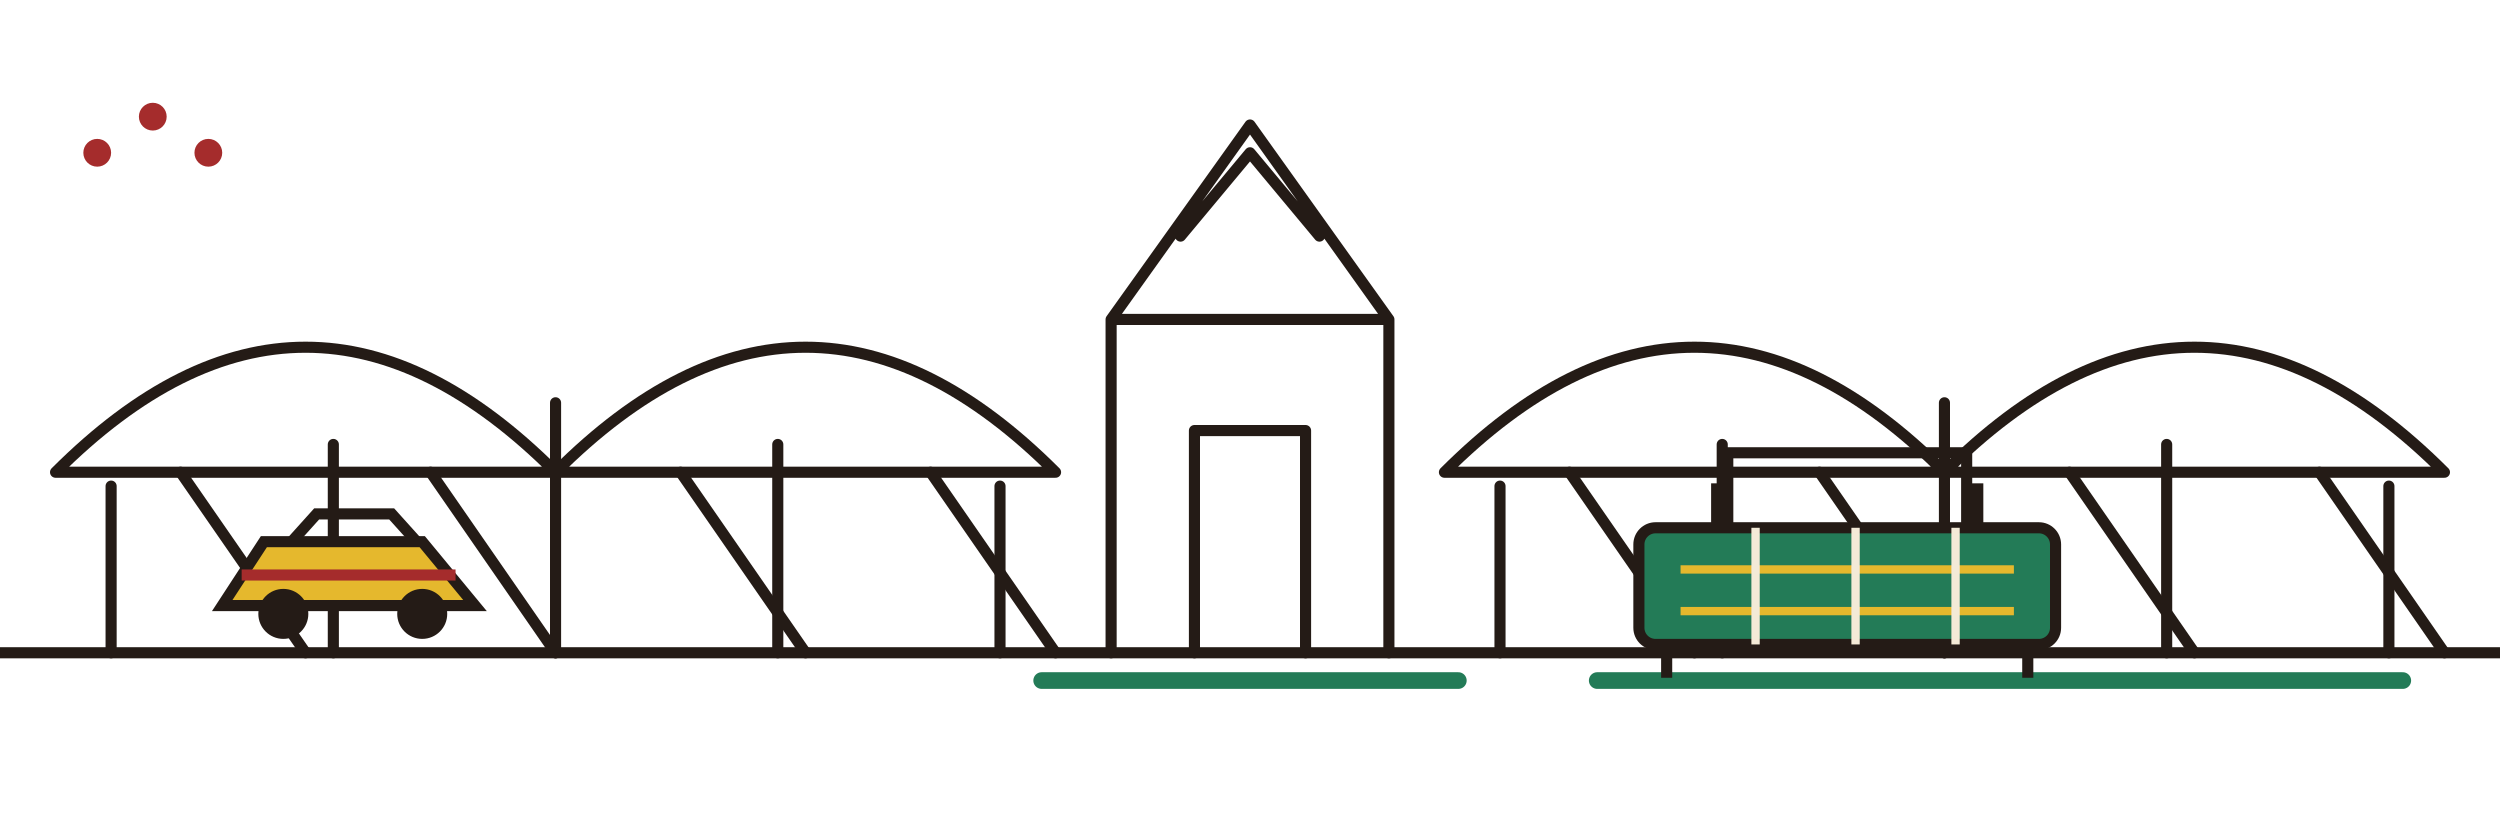
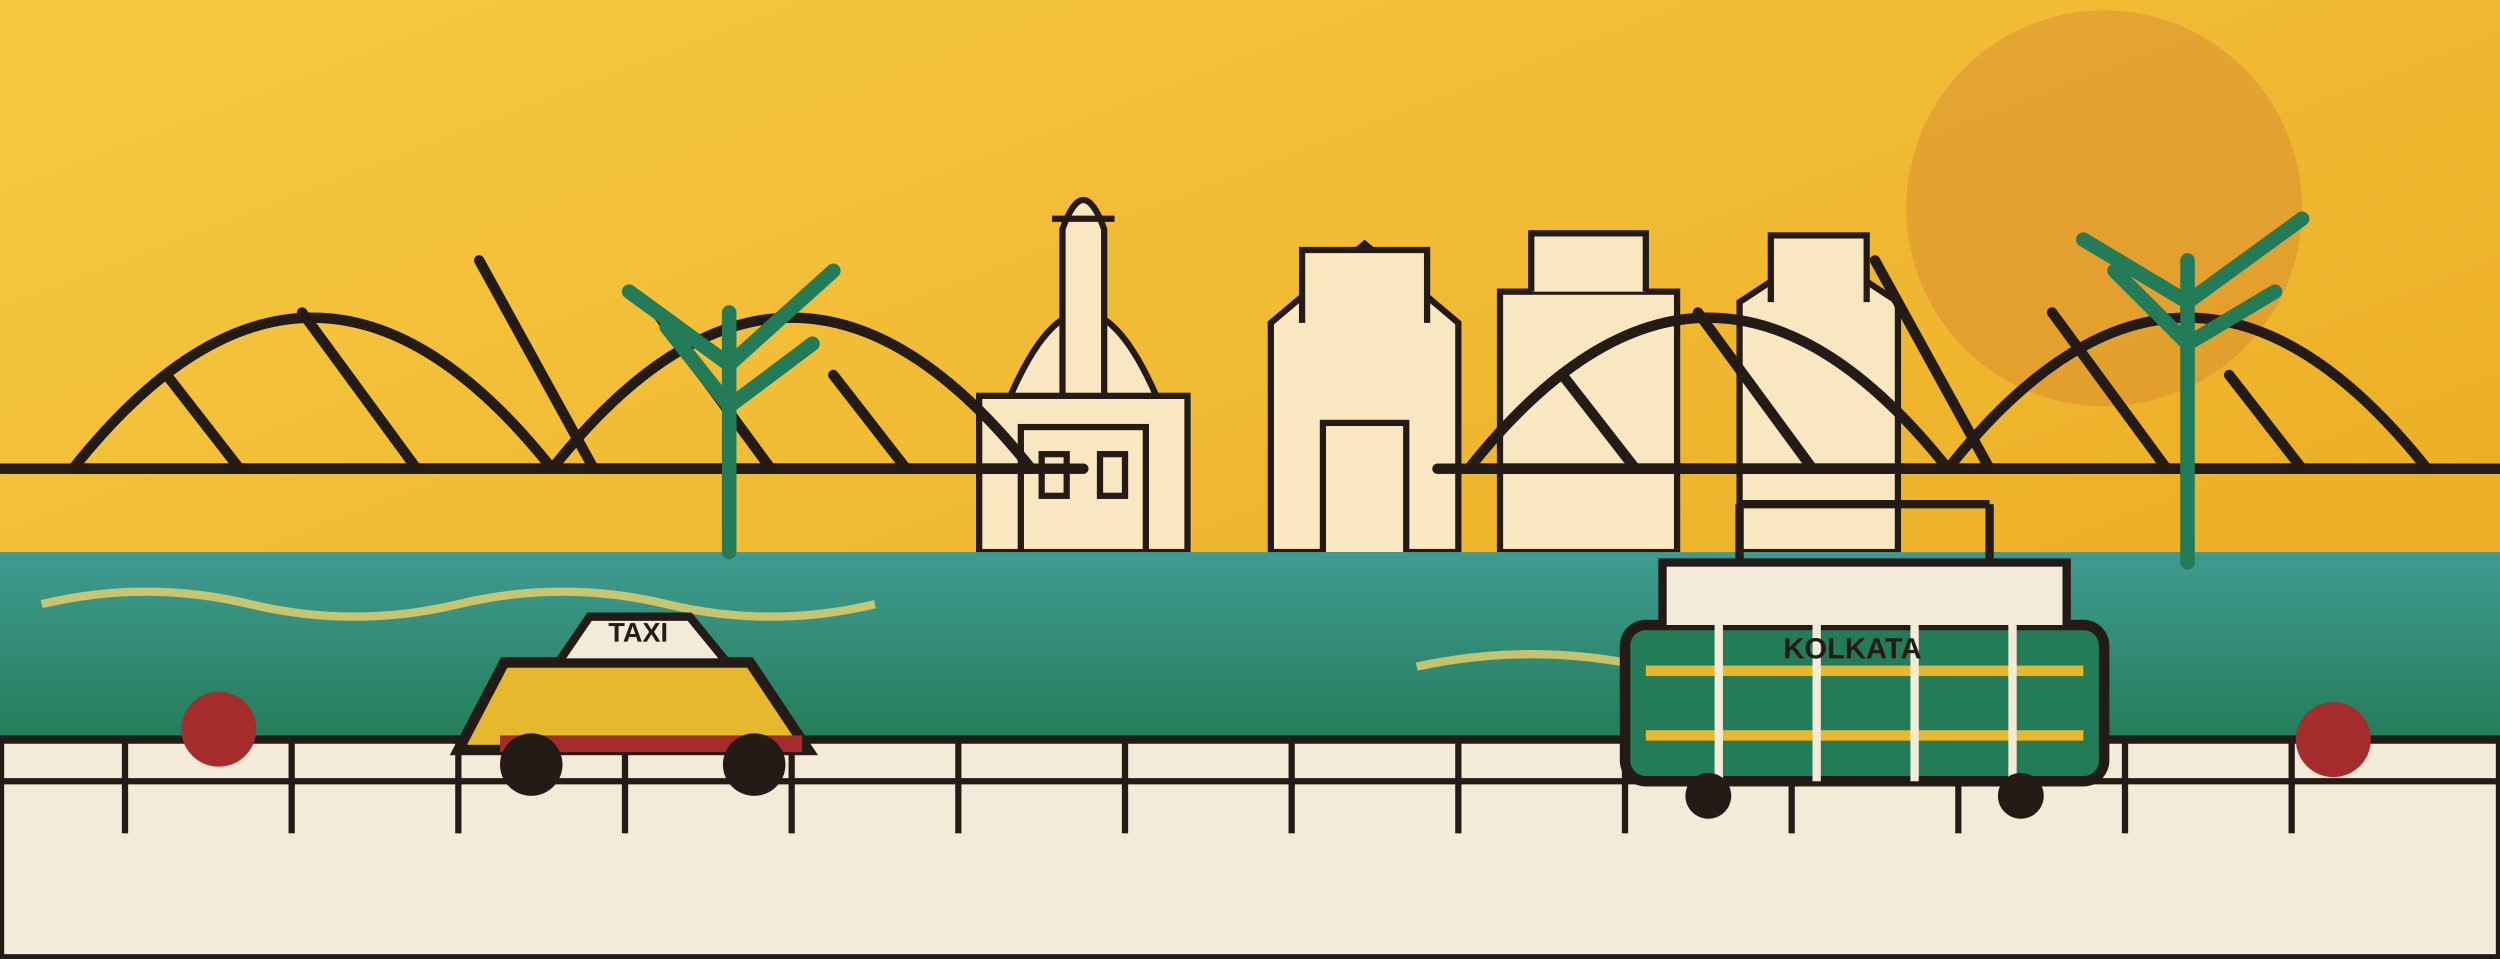
- <svg xmlns="http://www.w3.org/2000/svg" viewBox="0 0 900 300" fill="none">
-   <g stroke="#241b16" stroke-width="4" stroke-linecap="round" stroke-linejoin="round">
-     <path d="M0 235H900" />
-     <path d="M40 235V175M120 235V160M200 235V145M280 235V160M360 235V175M540 235V175M620 235V160M700 235V145M780 235V160M860 235V175" />
-     <path d="M20 170Q110 80 200 170M200 170Q290 80 380 170M520 170Q610 80 700 170M700 170Q790 80 880 170M20 170H380M520 170H880" />
-     <path d="M65 170L110 235M155 170L200 235M245 170L290 235M335 170L380 235M565 170L610 235M655 170L700 235M745 170L790 235M835 170L880 235" />
-     <path d="M400 235V115M500 235V115M400 115H500M400 115L450 45L500 115M425 85L450 55L475 85M430 235V155H470V235" />
+ <svg xmlns="http://www.w3.org/2000/svg" viewBox="0 0 1200 460">
+   <defs>
+     <linearGradient id="sky" x1="0" y1="0" x2="1" y2="1">
+       <stop stop-color="#f6c943" />
+       <stop offset="1" stop-color="#e9a71e" />
+     </linearGradient>
+     <linearGradient id="water" x1="0" y1="0" x2="0" y2="1">
+       <stop stop-color="#3f9b91" />
+       <stop offset="1" stop-color="#237b57" />
+     </linearGradient>
+   </defs>
+   <path fill="url(#sky)" d="M0 0h1200v460H0z" />
+   <circle fill="#a52c2c" opacity=".16" cx="1010" cy="100" r="95" />
+   <g fill="#f8e7c0" stroke="#241b16" stroke-width="3">
+     <path d="M610 265V155l45-38 45 38v110z" />
+     <path d="M625 155v-35h60v35" />
+     <path d="M635 265v-62h40v62" />
+     <path d="M720 265V140h85v125z" />
+     <path d="M735 140v-28h55v28" />
+     <path d="M835 265V145l38-25 38 25v120z" />
+     <path d="M850 145v-32h46v32" />
  </g>
-   <g stroke="#237b57" stroke-width="6" stroke-linecap="round">
-     <path d="M375 245H525M575 245H865" />
+   <g fill="#f8e7c0" stroke="#241b16" stroke-width="3">
+     <path d="M470 265V190h100v75z" />
+     <path d="M485 190q35-80 70 0z" />
+     <path d="M510 110q10-28 20 0v80h-20z" />
+     <path d="M505 105h30" />
+     <path d="M490 205h60v60h-60z" />
+     <path d="M500 218h12v20h-12zM528 218h12v20h-12z" />
  </g>
-   <g transform="translate(80 190)">
-     <path d="M0 28L15 5H72L91 28Z" fill="#e5b82d" stroke="#241b16" stroke-width="4" />
-     <circle cx="22" cy="31" r="9" fill="#241b16" />
-     <circle cx="72" cy="31" r="9" fill="#241b16" />
-     <path d="M25 5L34 -5H61L70 5" stroke="#241b16" stroke-width="4" />
-     <path d="M7 17H84" stroke="#a52c2c" stroke-width="4" />
+   <g fill="none" stroke="#241b16" stroke-width="5" stroke-linecap="round">
+     <path d="M0 225h520M690 225h510" />
+     <path d="M35 225Q150 80 265 225M265 225Q380 80 495 225M705 225Q820 80 935 225M935 225Q1050 80 1165 225" />
+     <path d="M35 225h460M705 225h460" />
+     <path d="M80 180l35 45M145 150l55 75M230 125l55 100M315 150l55 75M400 180l35 45M750 180l35 45M815 150l55 75M900 125l55 100M985 150l55 75M1070 180l35 45" />
  </g>
-   <g transform="translate(590 190)">
-     <rect x="0" y="0" width="150" height="42" rx="6" fill="#237b57" stroke="#241b16" stroke-width="4" />
-     <path d="M10 42V54M140 42V54M28 0V-16M122 0V-16M32 0V-27L118 -27V0" stroke="#241b16" stroke-width="4" />
-     <path d="M15 15H135M15 30H135" stroke="#e5b82d" stroke-width="3" />
-     <path d="M42 0V42M78 0V42M114 0V42" stroke="#f3ead7" stroke-width="3" />
+   <path fill="url(#water)" d="M0 265h1200v95H0z" />
+   <g fill="none" stroke="#f7d56b" stroke-width="4" opacity=".75">
+     <path d="M20 290q50-12 100 0t100 0t100 0t100 0" />
+     <path d="M680 320q55-12 110 0t110 0t110 0" />
+   </g>
+   <path fill="#f3ead7" stroke="#241b16" stroke-width="4" d="M0 355h1200v105H0z" />
+   <g stroke="#241b16" stroke-width="3">
+     <path d="M0 375h1200" />
+     <path d="M60 355v45M140 355v45M220 355v45M300 355v45M380 355v45M460 355v45M540 355v45M620 355v45M700 355v45M780 355v45M860 355v45M940 355v45M1020 355v45M1100 355v45" />
  </g>
  <g fill="#a52c2c">
-     <circle cx="35" cy="55" r="5" />
-     <circle cx="55" cy="42" r="5" />
-     <circle cx="75" cy="55" r="5" />
+     <circle cx="105" cy="350" r="18" />
+     <circle cx="1120" cy="355" r="18" />
+   </g>
+   <g transform="translate(220 315)">
+     <path fill="#e5b82d" stroke="#241b16" stroke-width="5" d="M0 45l22-42h118l28 42z" />
+     <path fill="#f3ead7" stroke="#241b16" stroke-width="4" d="M48 3l15-22h48l18 22z" />
+     <path fill="#a52c2c" d="M20 38h145v8H20z" />
+     <circle cx="35" cy="52" r="15" fill="#241b16" />
+     <circle cx="142" cy="52" r="15" fill="#241b16" />
+     <text x="72" y="-7" font-family="Arial" font-weight="900" font-size="13" fill="#241b16">TAXI</text>
+   </g>
+   <g transform="translate(780 300)">
+     <rect x="0" y="0" width="230" height="75" rx="10" fill="#237b57" stroke="#241b16" stroke-width="5" />
+     <path fill="#f3ead7" stroke="#241b16" stroke-width="4" d="M18 0V-30h194V0" />
+     <path stroke="#e5b82d" stroke-width="5" d="M10 22h210M10 53h210" />
+     <g stroke="#f3ead7" stroke-width="4">
+       <path d="M45 0v75M92 0v75M139 0v75M186 0v75" />
+     </g>
+     <path stroke="#241b16" stroke-width="4" d="M55-30V-58M175-30V-58M55-58h120" />
+     <circle cx="40" cy="82" r="11" fill="#241b16" />
+     <circle cx="190" cy="82" r="11" fill="#241b16" />
+     <text x="76" y="16" font-family="Arial" font-weight="900" font-size="14" fill="#241b16">KOLKATA</text>
+   </g>
+   <g stroke="#237b57" stroke-width="7" stroke-linecap="round">
+     <path d="M1050 270V125M1050 145l-50-30M1050 145l55-40M1050 165l-35-35M1050 165l42-25" />
+     <path d="M350 265V150M350 175l-48-35M350 175l50-45M350 195l-30-38M350 195l40-30" />
  </g>
</svg>
